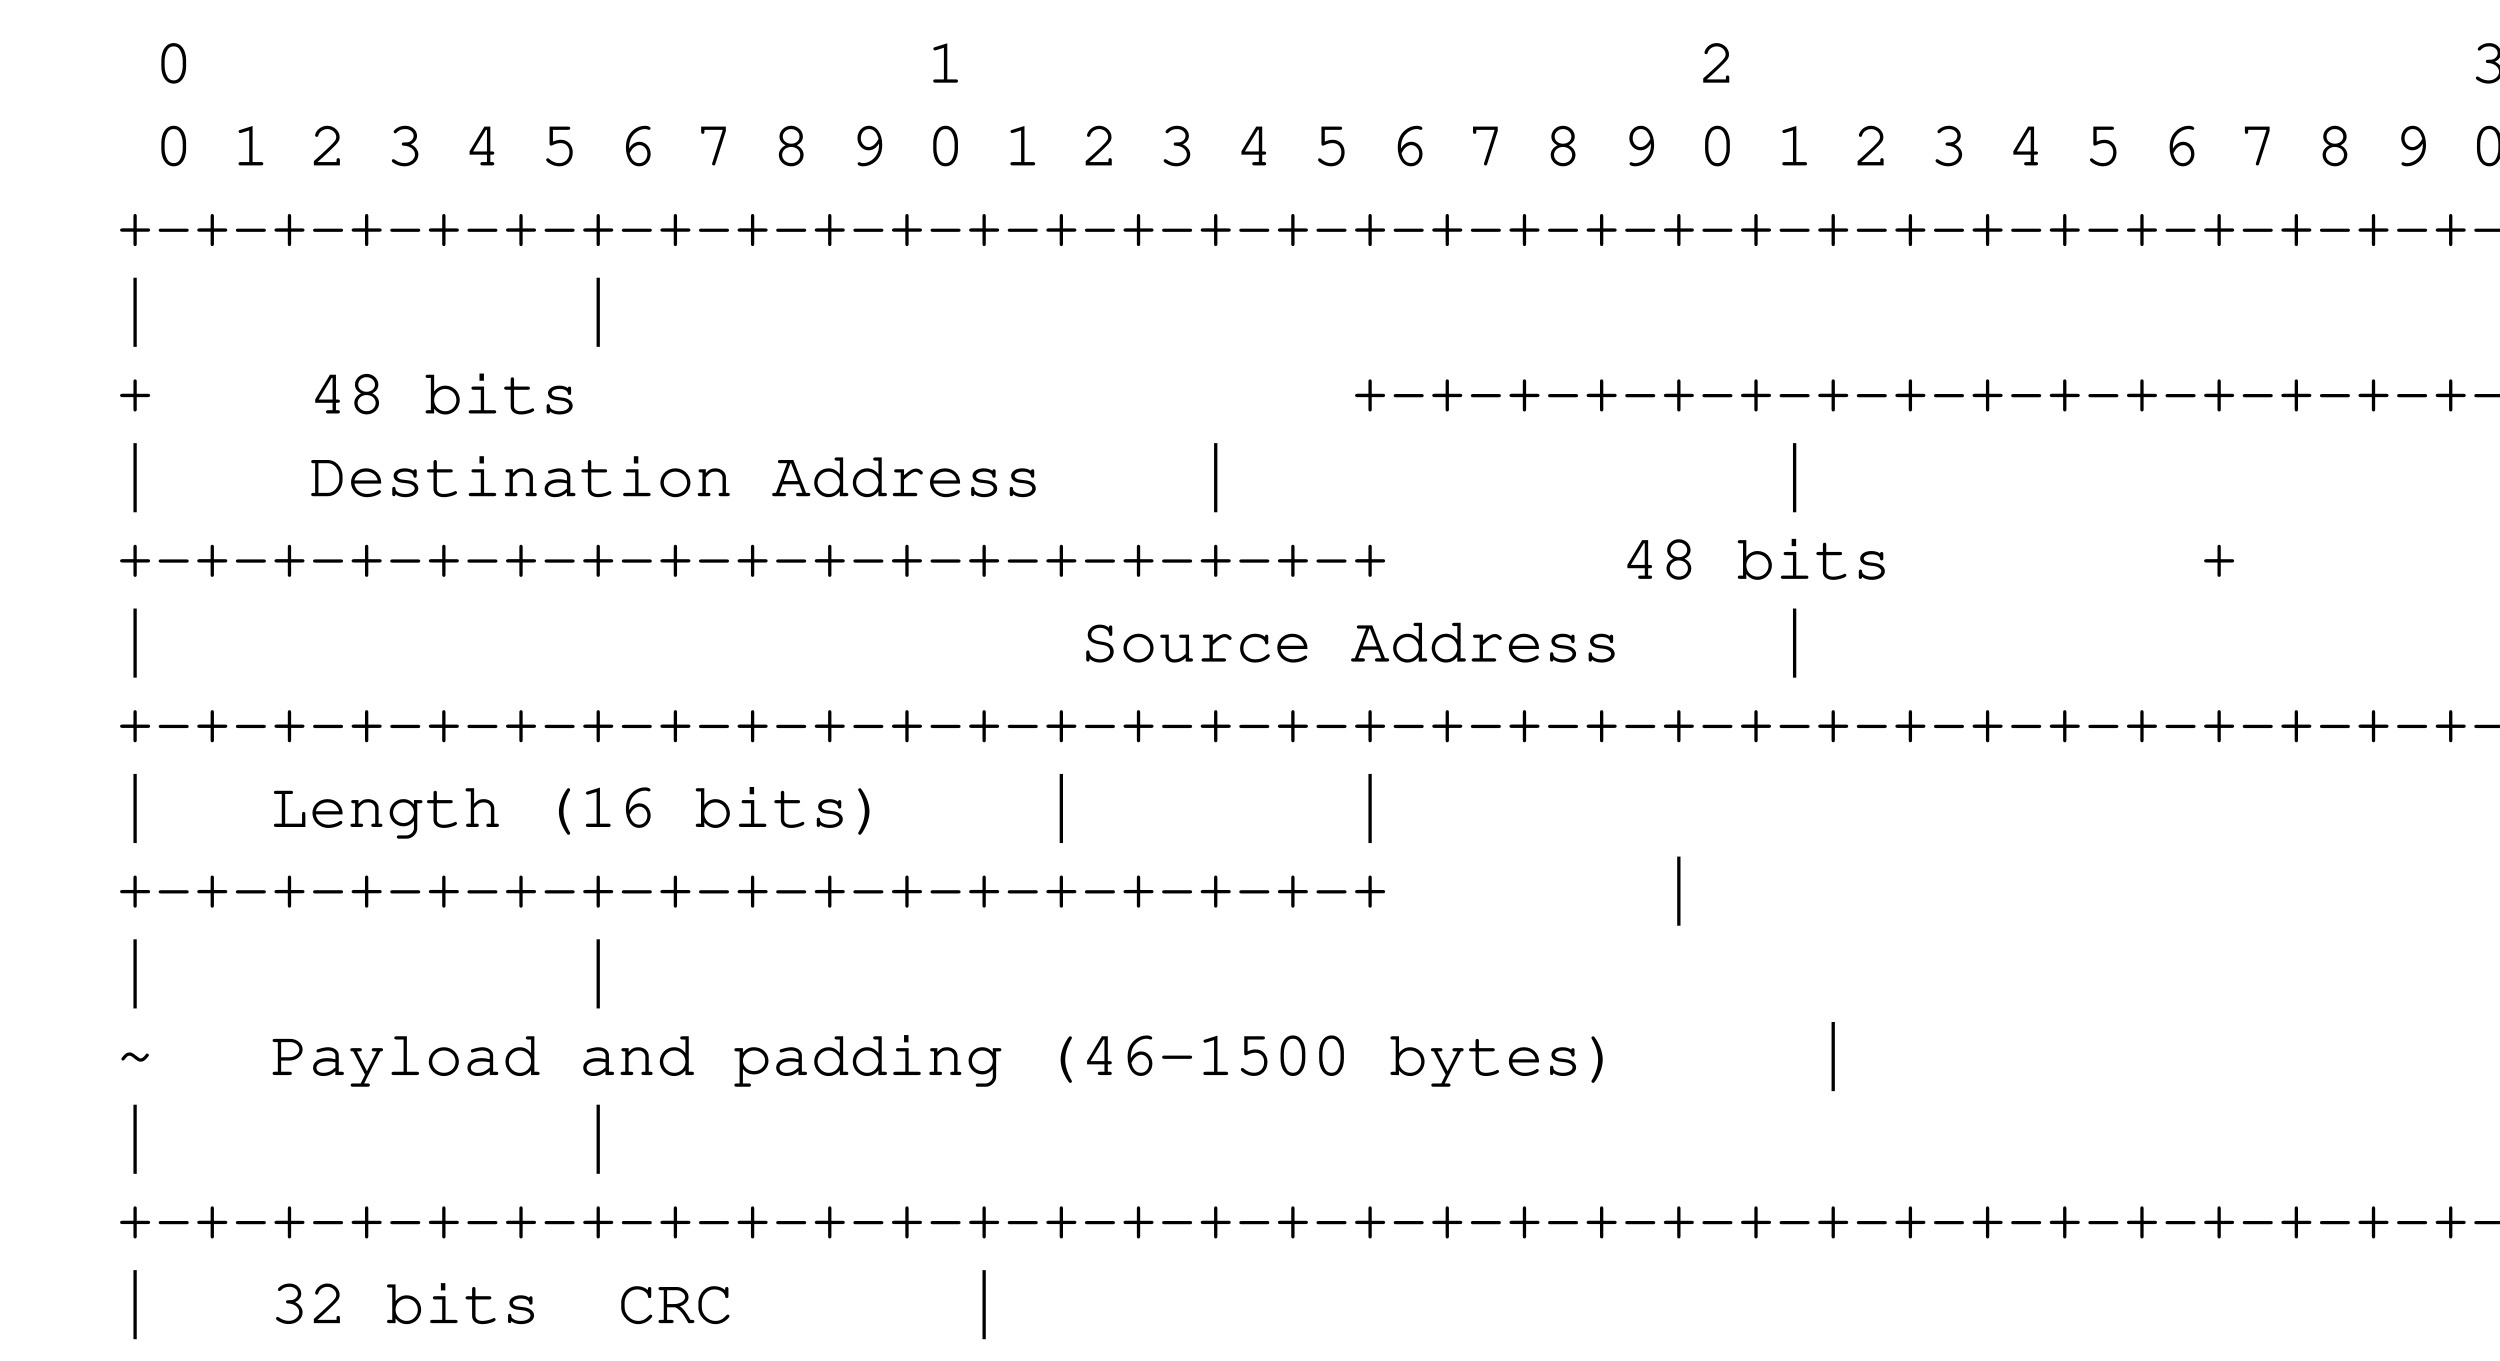
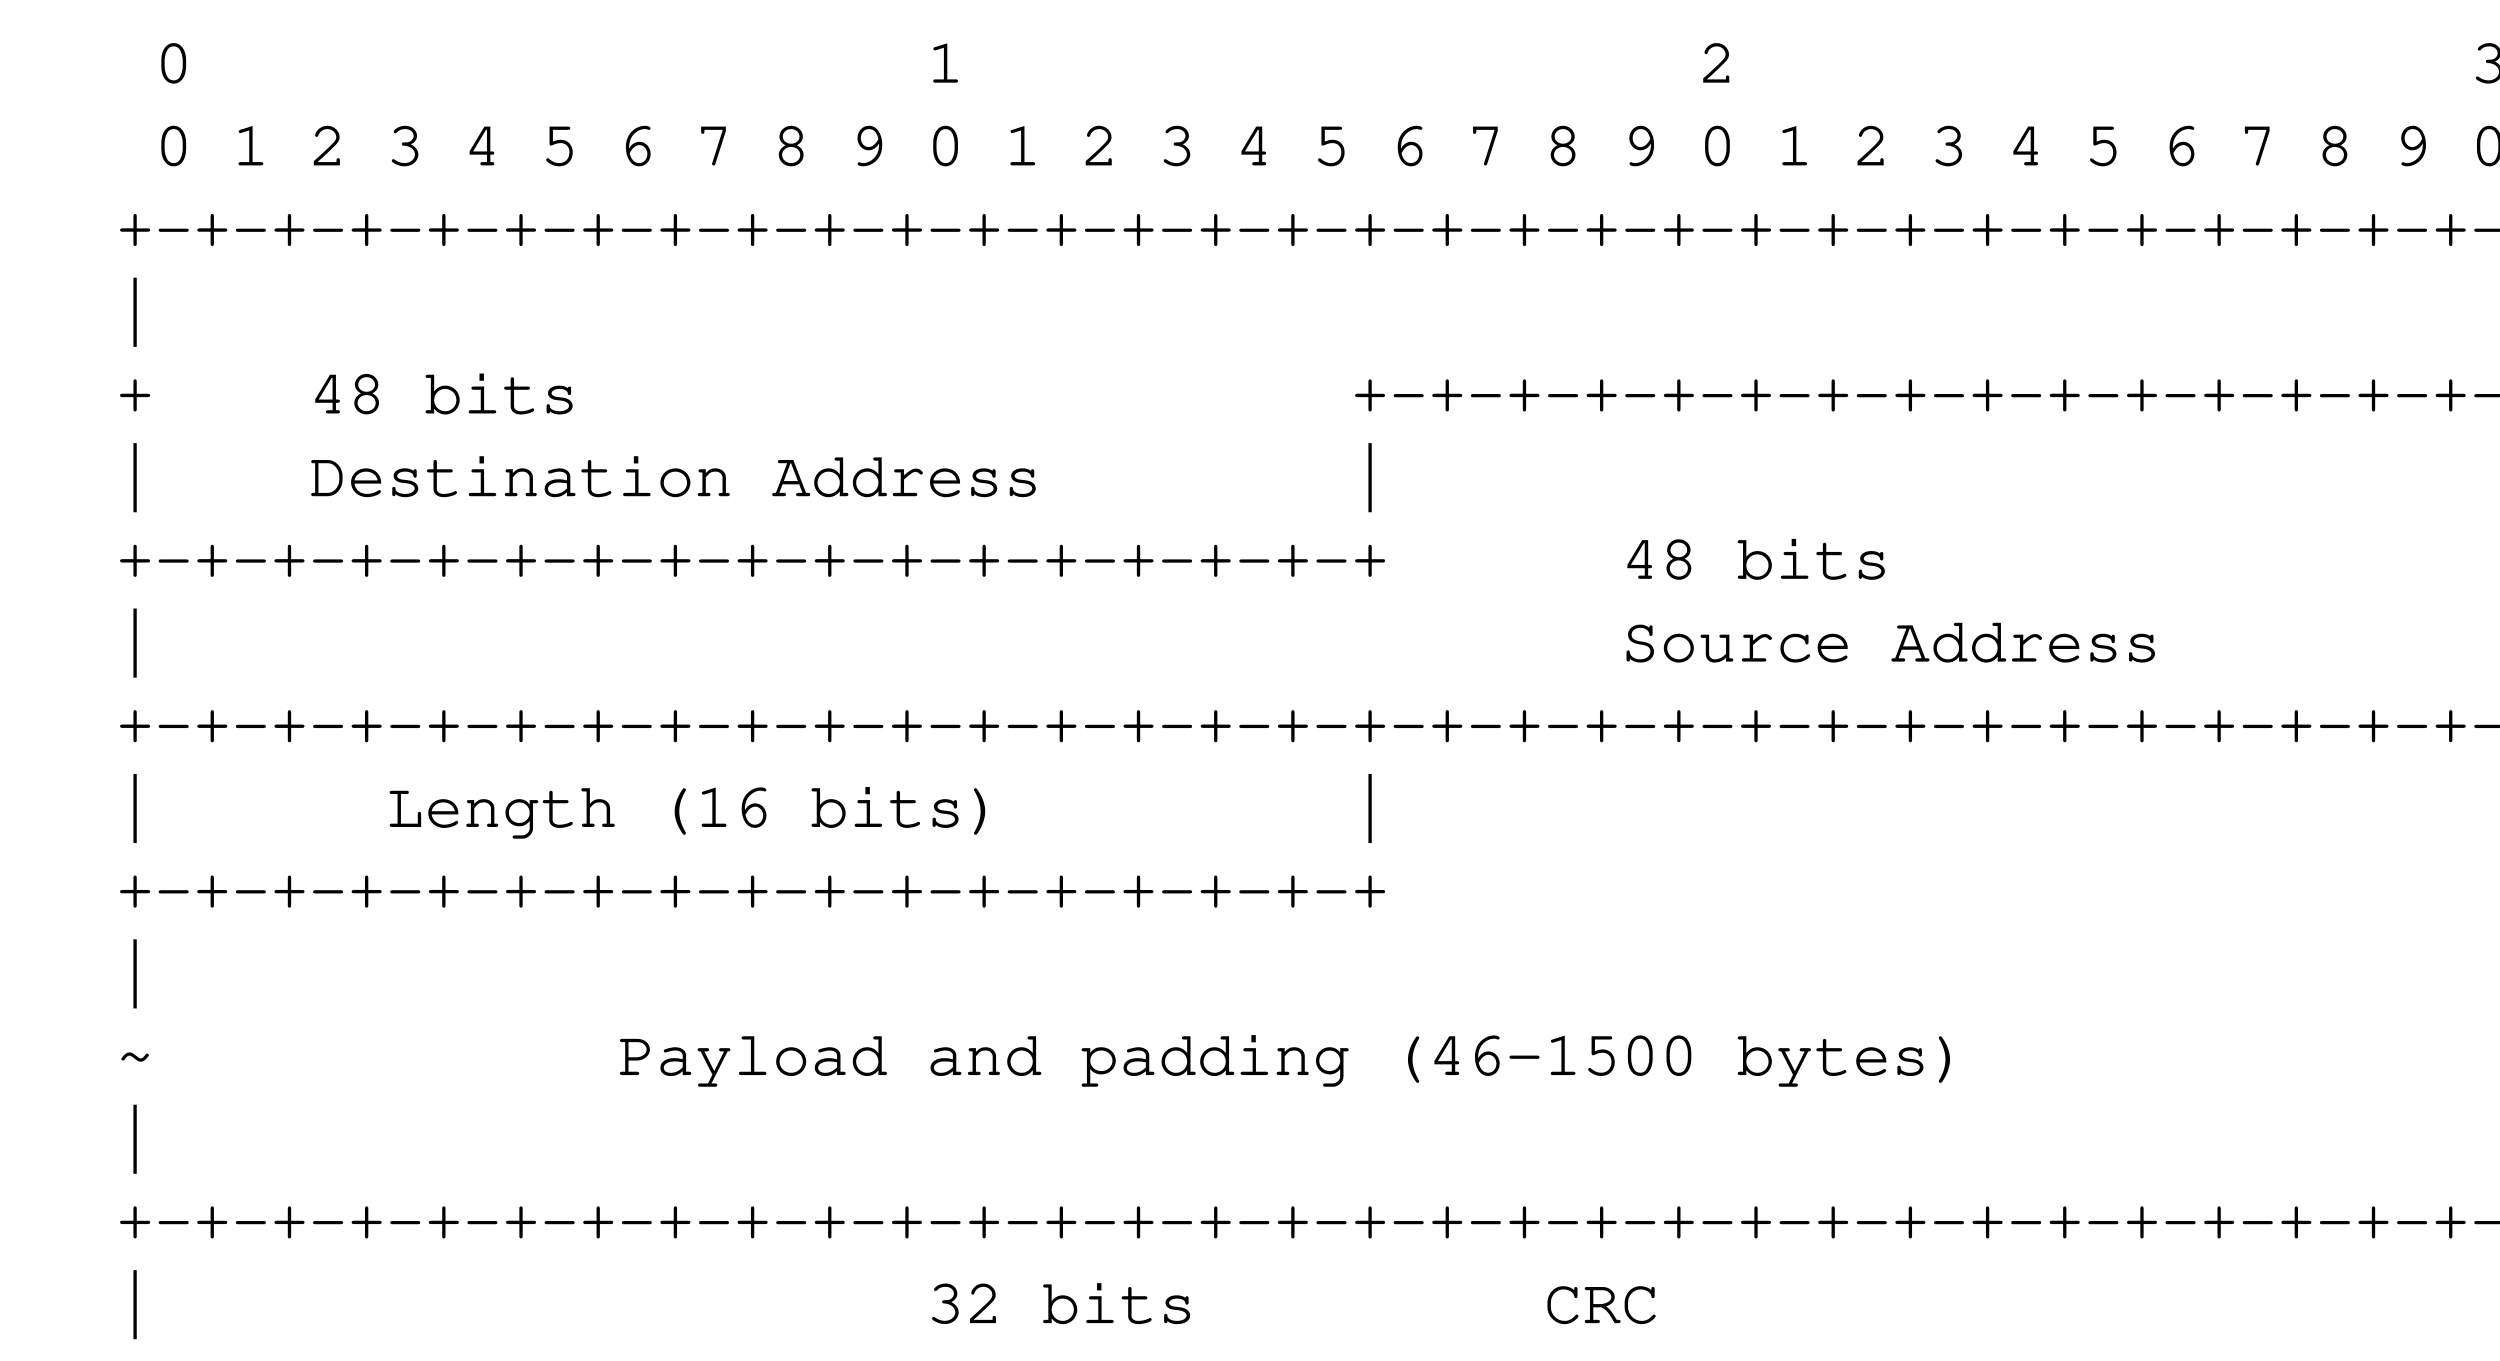
<svg xmlns="http://www.w3.org/2000/svg">
-   <text xml:space="preserve" font-size="14px" y="0" x="0" font-family="Courier">
+   <text style="font-size:14px; font-family:Courier; " y="0" x="0" xml:space="preserve">
    <tspan x="0"> </tspan>
    <tspan x="0" dy="18">    0                   1                   2                   3
</tspan>
    <tspan x="0" dy="18">    0 1 2 3 4 5 6 7 8 9 0 1 2 3 4 5 6 7 8 9 0 1 2 3 4 5 6 7 8 9 0 1
</tspan>
    <tspan x="0" dy="18">   +-+-+-+-+-+-+-+-+-+-+-+-+-+-+-+-+-+-+-+-+-+-+-+-+-+-+-+-+-+-+-+-+
</tspan>
-     <tspan x="0" dy="18">   |								   |	
+     <tspan x="0" dy="18">   |                                                               |    
</tspan>
    <tspan x="0" dy="18">   +    48 bits                    +-+-+-+-+-+-+-+-+-+-+-+-+-+-+-+-+    
</tspan>
-     <tspan x="0" dy="18">   |    Destination Address	   |			           |
+     <tspan x="0" dy="18">   |    Destination Address        |                               |
</tspan>
-     <tspan x="0" dy="18">   +-+-+-+-+-+-+-+-+-+-+-+-+-+-+-+-+      48 bits   		   +
+     <tspan x="0" dy="18">   +-+-+-+-+-+-+-+-+-+-+-+-+-+-+-+-+      48 bits                  +
</tspan>
-     <tspan x="0" dy="18">   |                    		  Source Address	   |
+     <tspan x="0" dy="18">   |                                      Source Address           |
</tspan>
    <tspan x="0" dy="18">   +-+-+-+-+-+-+-+-+-+-+-+-+-+-+-+-+-+-+-+-+-+-+-+-+-+-+-+-+-+-+-+-+
</tspan>
-     <tspan x="0" dy="18">   |	  Length (16 bits)	   |				   |
+     <tspan x="0" dy="18">   |      Length (16 bits)         |                               |
</tspan>
-     <tspan x="0" dy="18">   +-+-+-+-+-+-+-+-+-+-+-+-+-+-+-+-+				   |
+     <tspan x="0" dy="18">   +-+-+-+-+-+-+-+-+-+-+-+-+-+-+-+-+                               |
</tspan>
-     <tspan x="0" dy="18">   |								   |
+     <tspan x="0" dy="18">   |                                                               |
</tspan>
-     <tspan x="0" dy="18">   ~ 		Payload and padding (46-1500 bytes)		   |
+     <tspan x="0" dy="18">   ~            Payload and padding (46-1500 bytes)                |
</tspan>
-     <tspan x="0" dy="18">   |								   |
+     <tspan x="0" dy="18">   |                                                               |
</tspan>
    <tspan x="0" dy="18">   +-+-+-+-+-+-+-+-+-+-+-+-+-+-+-+-+-+-+-+-+-+-+-+-+-+-+-+-+-+-+-+-+
</tspan>
-     <tspan x="0" dy="18">   |			32 bits		CRC			   |	
+     <tspan x="0" dy="18">   |                    32 bits         CRC                        |    
</tspan>
    <tspan x="0" dy="18">   +-+-+-+-+-+-+-+-+-+-+-+-+-+-+-+-+-+-+-+-+-+-+-+-+-+-+-+-+-+-+-+-+</tspan>
  </text>
</svg>
